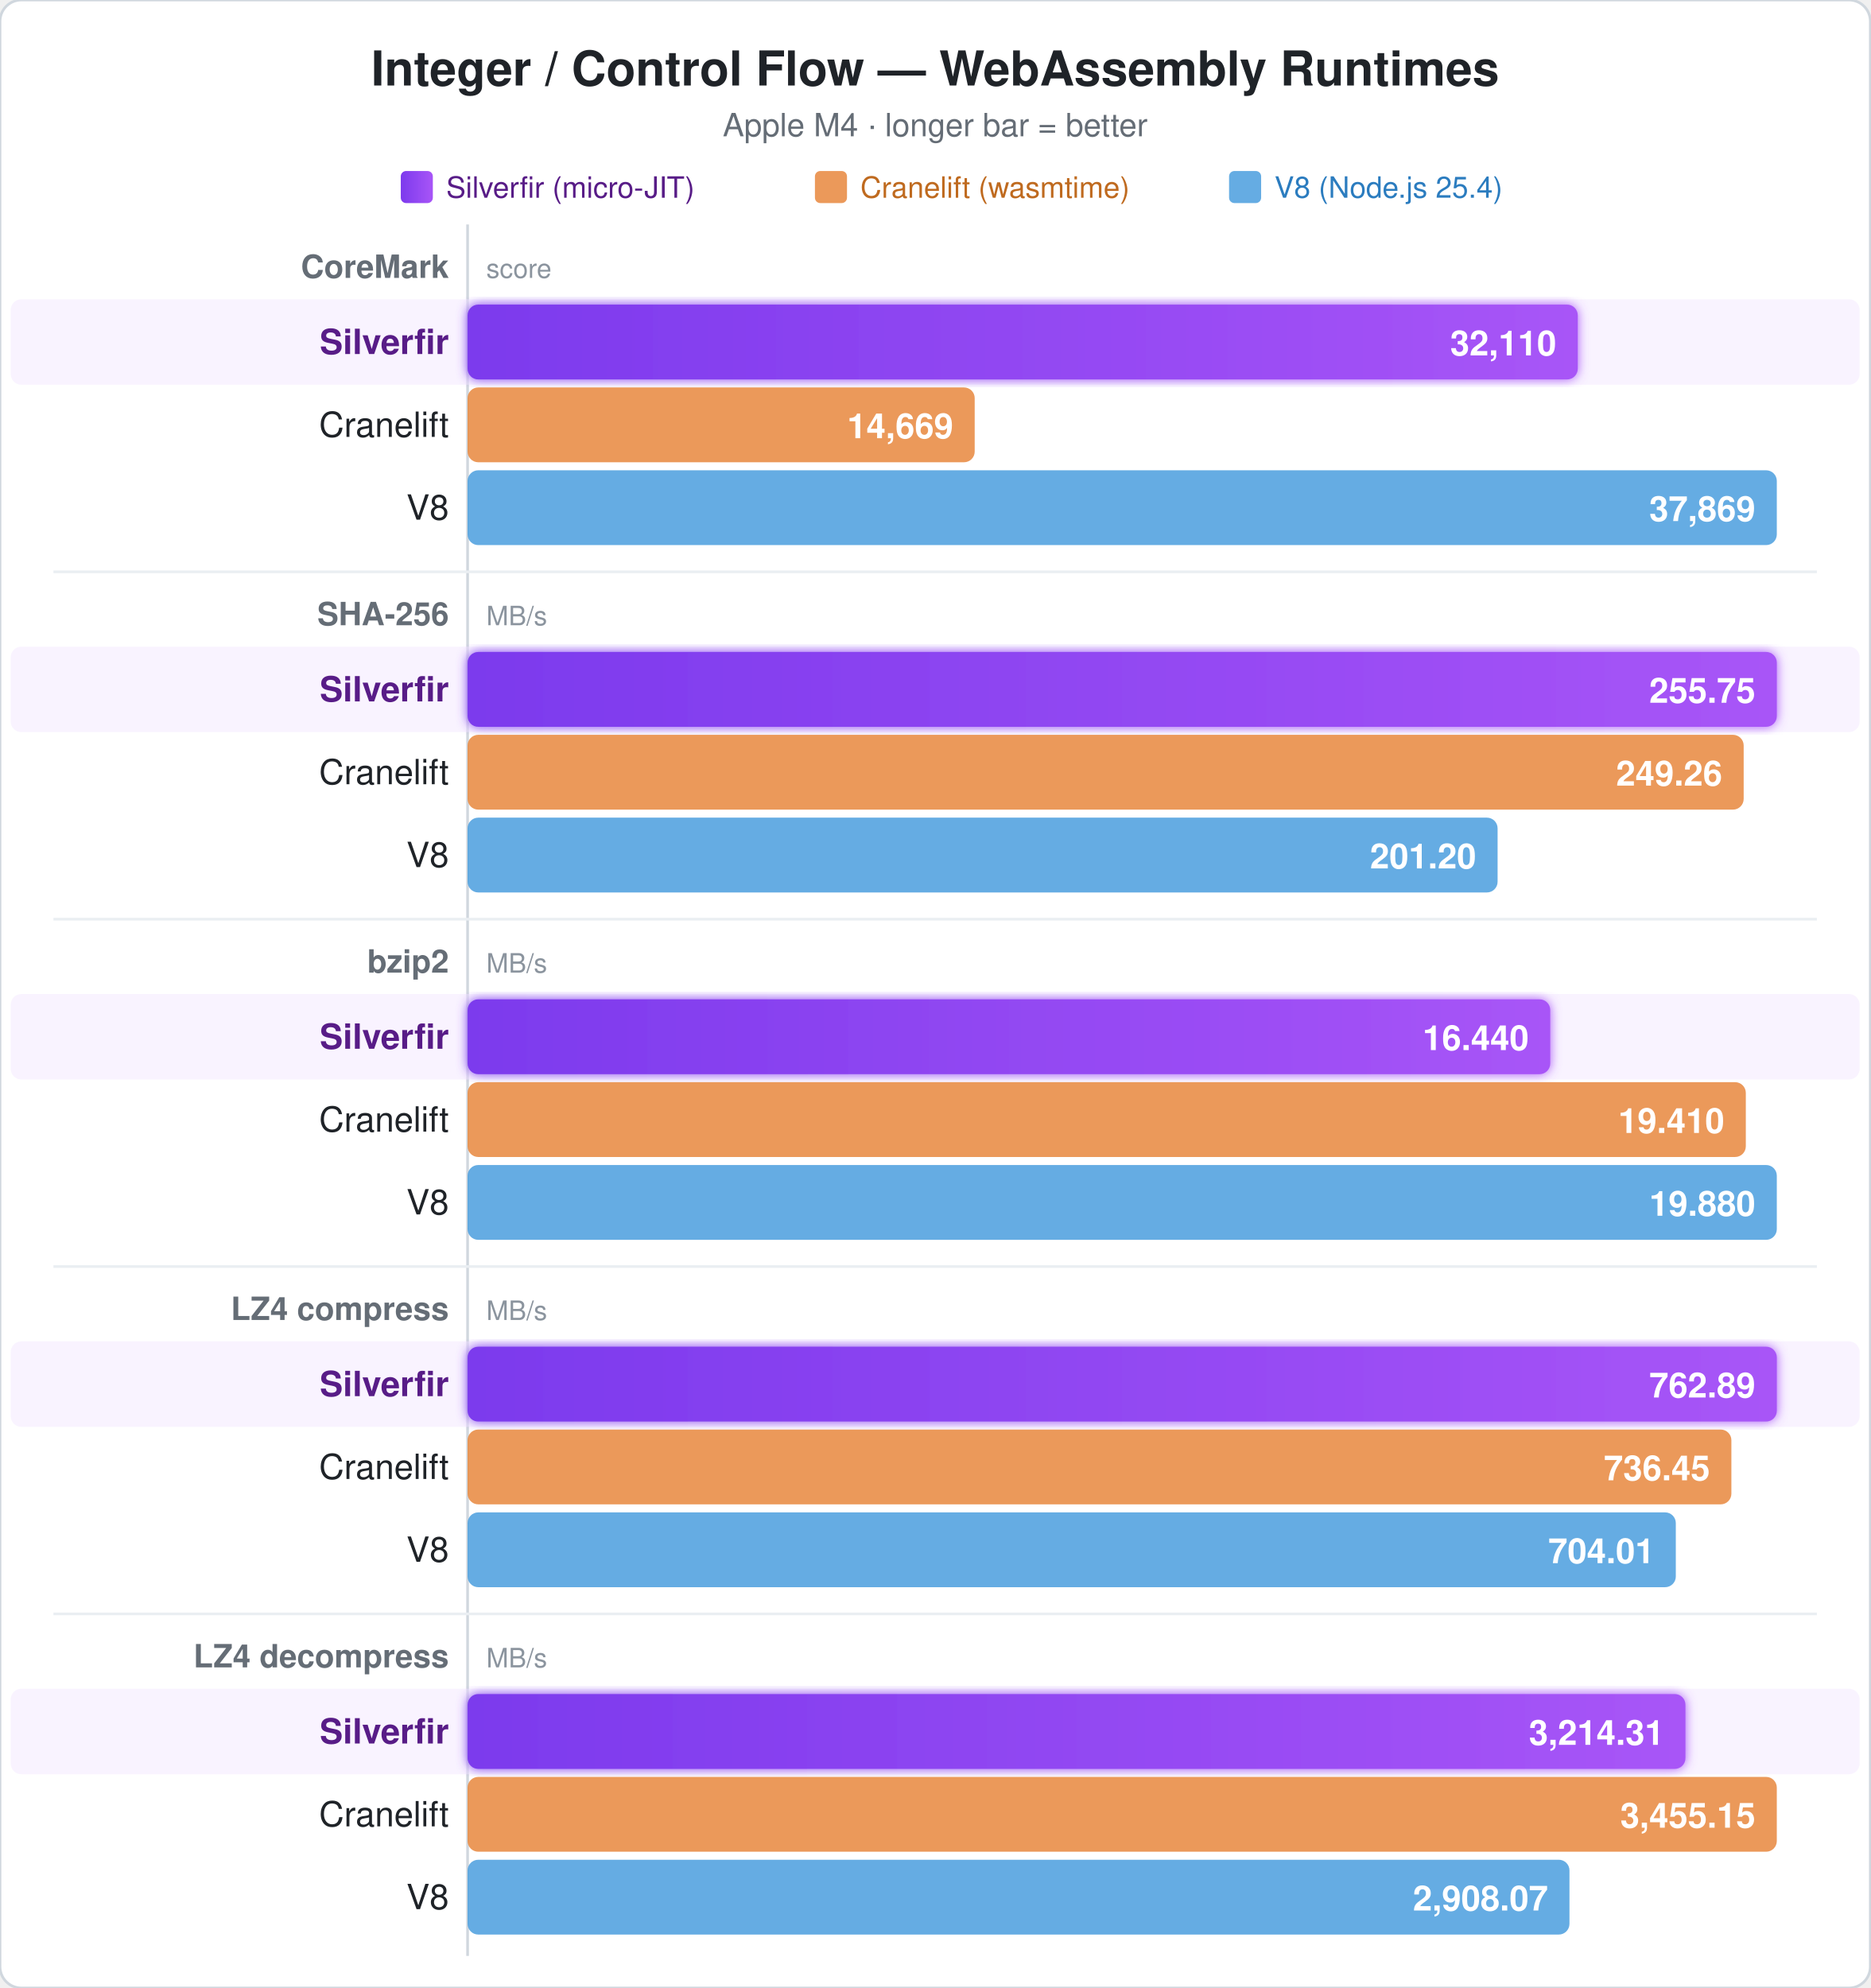
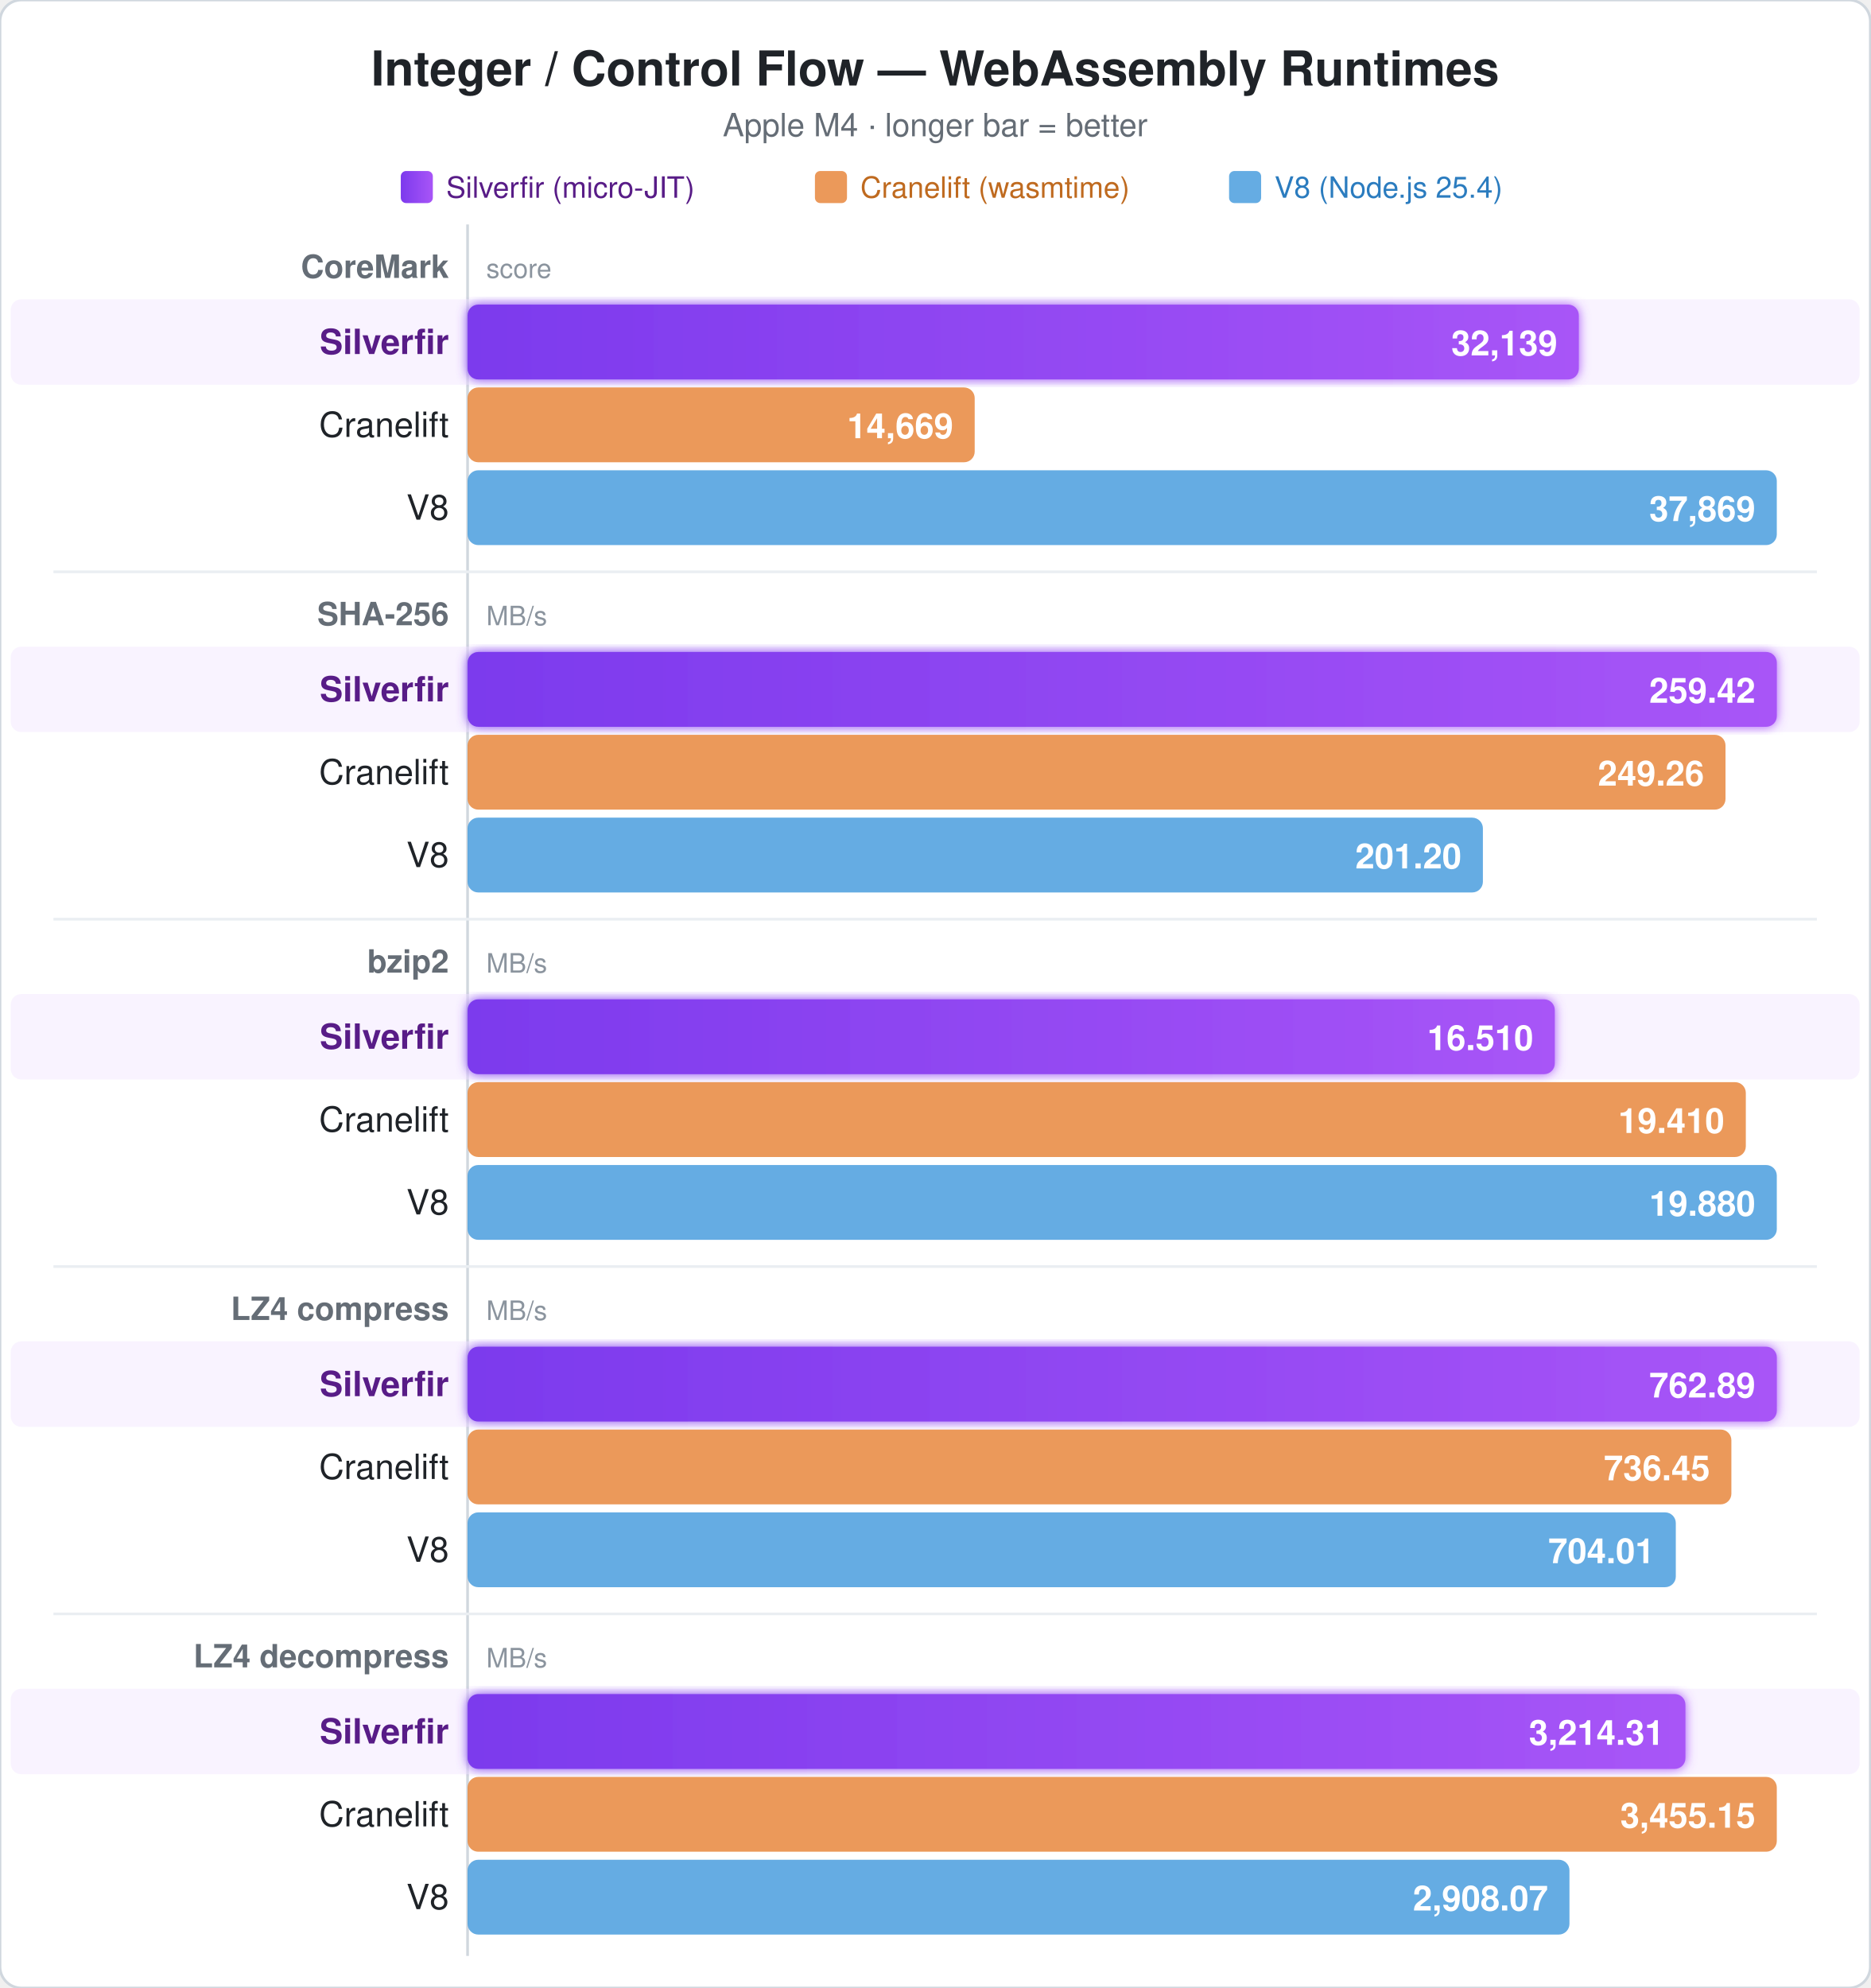
<svg xmlns="http://www.w3.org/2000/svg" role="img" viewBox="0 0 700 744" width="700" height="744">
  <defs>
    <linearGradient id="hlGrad" x1="0" y1="0" x2="1" y2="0">
      <stop offset="0%" stop-color="#7c3aed" />
      <stop offset="100%" stop-color="#a855f7" />
    </linearGradient>
    <filter id="glow">
      <feGaussianBlur stdDeviation="2" result="blur" />
      <feMerge>
        <feMergeNode in="blur" />
        <feMergeNode in="SourceGraphic" />
      </feMerge>
    </filter>
  </defs>
  <rect width="700" height="744" rx="8" ry="8" fill="#ffffff" stroke="#d0d7de" stroke-width="1" />
  <text x="350.0" y="32" text-anchor="middle" fill="#1f2328" font-family="Segoe UI,Helvetica,Arial,sans-serif" font-size="18" font-weight="600">Integer / Control Flow — WebAssembly Runtimes</text>
  <text x="350.0" y="51" text-anchor="middle" fill="#656d76" font-family="Segoe UI,Helvetica,Arial,sans-serif" font-size="12">Apple M4  ·  longer bar = better</text>
  <rect x="150.0" y="64" width="12" height="12" rx="2" fill="url(#hlGrad)" />
  <text x="167.0" y="74" fill="#581c87" font-family="Segoe UI,Helvetica,Arial,sans-serif" font-size="11">Silverfir (micro-JIT)</text>
  <rect x="305.0" y="64" width="12" height="12" rx="2" fill="#e8873d" opacity="0.85" />
  <text x="322.0" y="74" fill="#bf6a1f" font-family="Segoe UI,Helvetica,Arial,sans-serif" font-size="11">Cranelift (wasmtime)</text>
  <rect x="460.0" y="64" width="12" height="12" rx="2" fill="#4a9ede" opacity="0.85" />
  <text x="477.0" y="74" fill="#2b7cbf" font-family="Segoe UI,Helvetica,Arial,sans-serif" font-size="11">V8 (Node.js 25.4)</text>
  <line x1="175" y1="84" x2="175" y2="732" stroke="#d0d7de" stroke-width="1" />
  <text x="168" y="104.0" text-anchor="end" fill="#656d76" font-family="Segoe UI,Helvetica,Arial,sans-serif" font-size="12" font-weight="600">CoreMark</text>
  <text x="182" y="104.0" fill="#8b949e" font-family="Segoe UI,Helvetica,Arial,sans-serif" font-size="10">score</text>
  <rect x="4" y="112" width="692" height="32" rx="4" fill="#f3e8ff" opacity="0.5" />
  <text x="168" y="132.5" text-anchor="end" fill="#581c87" font-family="Segoe UI,Helvetica,Arial,sans-serif" font-size="13" font-weight="700">Silverfir</text>
-   <rect x="175" y="114" width="415.5" height="28" rx="4" fill="url(#hlGrad)" filter="url(#glow)">
-     <animate attributeName="width" from="0" to="415.5" dur="0.35s" fill="freeze" />
+   <rect x="175" y="114" width="415.9" height="28" rx="4" fill="url(#hlGrad)" filter="url(#glow)">
+     <animate attributeName="width" from="0" to="415.9" dur="0.35s" fill="freeze" />
  </rect>
-   <text x="582.5" y="133.0" text-anchor="end" fill="#ffffff" font-family="Segoe UI,Helvetica,Arial,sans-serif" font-size="13" font-weight="700">32,110</text>
+   <text x="582.9" y="133.0" text-anchor="end" fill="#ffffff" font-family="Segoe UI,Helvetica,Arial,sans-serif" font-size="13" font-weight="700">32,139</text>
  <text x="168" y="163.5" text-anchor="end" fill="#1f2328" font-family="Segoe UI,Helvetica,Arial,sans-serif" font-size="13" font-weight="400">Cranelift</text>
  <rect x="175" y="145" width="189.8" height="28" rx="4" fill="#e8873d" opacity="0.85">
    <animate attributeName="width" from="0" to="189.8" dur="0.39s" fill="freeze" />
  </rect>
  <text x="356.8" y="164.0" text-anchor="end" fill="#ffffff" font-family="Segoe UI,Helvetica,Arial,sans-serif" font-size="13" font-weight="700">14,669</text>
  <text x="168" y="194.5" text-anchor="end" fill="#1f2328" font-family="Segoe UI,Helvetica,Arial,sans-serif" font-size="13" font-weight="400">V8</text>
  <rect x="175" y="176" width="490.0" height="28" rx="4" fill="#4a9ede" opacity="0.85">
    <animate attributeName="width" from="0" to="490.0" dur="0.43s" fill="freeze" />
  </rect>
  <text x="657.0" y="195.0" text-anchor="end" fill="#ffffff" font-family="Segoe UI,Helvetica,Arial,sans-serif" font-size="13" font-weight="700">37,869</text>
  <line x1="20" y1="214" x2="680" y2="214" stroke="#eaeef2" stroke-width="1" />
  <text x="168" y="234.0" text-anchor="end" fill="#656d76" font-family="Segoe UI,Helvetica,Arial,sans-serif" font-size="12" font-weight="600">SHA-256</text>
  <text x="182" y="234.0" fill="#8b949e" font-family="Segoe UI,Helvetica,Arial,sans-serif" font-size="10">MB/s</text>
  <rect x="4" y="242" width="692" height="32" rx="4" fill="#f3e8ff" opacity="0.5" />
  <text x="168" y="262.5" text-anchor="end" fill="#581c87" font-family="Segoe UI,Helvetica,Arial,sans-serif" font-size="13" font-weight="700">Silverfir</text>
  <rect x="175" y="244" width="490.0" height="28" rx="4" fill="url(#hlGrad)" filter="url(#glow)">
    <animate attributeName="width" from="0" to="490.0" dur="0.39s" fill="freeze" />
  </rect>
-   <text x="657.0" y="263.0" text-anchor="end" fill="#ffffff" font-family="Segoe UI,Helvetica,Arial,sans-serif" font-size="13" font-weight="700">255.75</text>
+   <text x="657.0" y="263.0" text-anchor="end" fill="#ffffff" font-family="Segoe UI,Helvetica,Arial,sans-serif" font-size="13" font-weight="700">259.42</text>
  <text x="168" y="293.5" text-anchor="end" fill="#1f2328" font-family="Segoe UI,Helvetica,Arial,sans-serif" font-size="13" font-weight="400">Cranelift</text>
-   <rect x="175" y="275" width="477.6" height="28" rx="4" fill="#e8873d" opacity="0.85">
-     <animate attributeName="width" from="0" to="477.6" dur="0.43s" fill="freeze" />
+   <rect x="175" y="275" width="470.8" height="28" rx="4" fill="#e8873d" opacity="0.85">
+     <animate attributeName="width" from="0" to="470.8" dur="0.43s" fill="freeze" />
  </rect>
-   <text x="644.6" y="294.0" text-anchor="end" fill="#ffffff" font-family="Segoe UI,Helvetica,Arial,sans-serif" font-size="13" font-weight="700">249.26</text>
+   <text x="637.8" y="294.0" text-anchor="end" fill="#ffffff" font-family="Segoe UI,Helvetica,Arial,sans-serif" font-size="13" font-weight="700">249.26</text>
  <text x="168" y="324.5" text-anchor="end" fill="#1f2328" font-family="Segoe UI,Helvetica,Arial,sans-serif" font-size="13" font-weight="400">V8</text>
-   <rect x="175" y="306" width="385.5" height="28" rx="4" fill="#4a9ede" opacity="0.85">
-     <animate attributeName="width" from="0" to="385.5" dur="0.47s" fill="freeze" />
+   <rect x="175" y="306" width="380.0" height="28" rx="4" fill="#4a9ede" opacity="0.85">
+     <animate attributeName="width" from="0" to="380.0" dur="0.47s" fill="freeze" />
  </rect>
-   <text x="552.5" y="325.0" text-anchor="end" fill="#ffffff" font-family="Segoe UI,Helvetica,Arial,sans-serif" font-size="13" font-weight="700">201.20</text>
+   <text x="547.0" y="325.0" text-anchor="end" fill="#ffffff" font-family="Segoe UI,Helvetica,Arial,sans-serif" font-size="13" font-weight="700">201.20</text>
  <line x1="20" y1="344" x2="680" y2="344" stroke="#eaeef2" stroke-width="1" />
  <text x="168" y="364.0" text-anchor="end" fill="#656d76" font-family="Segoe UI,Helvetica,Arial,sans-serif" font-size="12" font-weight="600">bzip2</text>
  <text x="182" y="364.0" fill="#8b949e" font-family="Segoe UI,Helvetica,Arial,sans-serif" font-size="10">MB/s</text>
  <rect x="4" y="372" width="692" height="32" rx="4" fill="#f3e8ff" opacity="0.5" />
  <text x="168" y="392.5" text-anchor="end" fill="#581c87" font-family="Segoe UI,Helvetica,Arial,sans-serif" font-size="13" font-weight="700">Silverfir</text>
-   <rect x="175" y="374" width="405.2" height="28" rx="4" fill="url(#hlGrad)" filter="url(#glow)">
-     <animate attributeName="width" from="0" to="405.2" dur="0.43s" fill="freeze" />
+   <rect x="175" y="374" width="406.9" height="28" rx="4" fill="url(#hlGrad)" filter="url(#glow)">
+     <animate attributeName="width" from="0" to="406.9" dur="0.43s" fill="freeze" />
  </rect>
-   <text x="572.2" y="393.0" text-anchor="end" fill="#ffffff" font-family="Segoe UI,Helvetica,Arial,sans-serif" font-size="13" font-weight="700">16.440</text>
+   <text x="573.9" y="393.0" text-anchor="end" fill="#ffffff" font-family="Segoe UI,Helvetica,Arial,sans-serif" font-size="13" font-weight="700">16.510</text>
  <text x="168" y="423.5" text-anchor="end" fill="#1f2328" font-family="Segoe UI,Helvetica,Arial,sans-serif" font-size="13" font-weight="400">Cranelift</text>
  <rect x="175" y="405" width="478.4" height="28" rx="4" fill="#e8873d" opacity="0.85">
    <animate attributeName="width" from="0" to="478.4" dur="0.47s" fill="freeze" />
  </rect>
  <text x="645.4" y="424.0" text-anchor="end" fill="#ffffff" font-family="Segoe UI,Helvetica,Arial,sans-serif" font-size="13" font-weight="700">19.410</text>
  <text x="168" y="454.5" text-anchor="end" fill="#1f2328" font-family="Segoe UI,Helvetica,Arial,sans-serif" font-size="13" font-weight="400">V8</text>
  <rect x="175" y="436" width="490.0" height="28" rx="4" fill="#4a9ede" opacity="0.85">
    <animate attributeName="width" from="0" to="490.0" dur="0.51s" fill="freeze" />
  </rect>
  <text x="657.0" y="455.0" text-anchor="end" fill="#ffffff" font-family="Segoe UI,Helvetica,Arial,sans-serif" font-size="13" font-weight="700">19.880</text>
  <line x1="20" y1="474" x2="680" y2="474" stroke="#eaeef2" stroke-width="1" />
  <text x="168" y="494.0" text-anchor="end" fill="#656d76" font-family="Segoe UI,Helvetica,Arial,sans-serif" font-size="12" font-weight="600">LZ4 compress</text>
  <text x="182" y="494.0" fill="#8b949e" font-family="Segoe UI,Helvetica,Arial,sans-serif" font-size="10">MB/s</text>
  <rect x="4" y="502" width="692" height="32" rx="4" fill="#f3e8ff" opacity="0.5" />
  <text x="168" y="522.5" text-anchor="end" fill="#581c87" font-family="Segoe UI,Helvetica,Arial,sans-serif" font-size="13" font-weight="700">Silverfir</text>
  <rect x="175" y="504" width="490.0" height="28" rx="4" fill="url(#hlGrad)" filter="url(#glow)">
    <animate attributeName="width" from="0" to="490.0" dur="0.47s" fill="freeze" />
  </rect>
  <text x="657.0" y="523.0" text-anchor="end" fill="#ffffff" font-family="Segoe UI,Helvetica,Arial,sans-serif" font-size="13" font-weight="700">762.89</text>
  <text x="168" y="553.5" text-anchor="end" fill="#1f2328" font-family="Segoe UI,Helvetica,Arial,sans-serif" font-size="13" font-weight="400">Cranelift</text>
  <rect x="175" y="535" width="473.0" height="28" rx="4" fill="#e8873d" opacity="0.85">
    <animate attributeName="width" from="0" to="473.0" dur="0.51s" fill="freeze" />
  </rect>
  <text x="640.0" y="554.0" text-anchor="end" fill="#ffffff" font-family="Segoe UI,Helvetica,Arial,sans-serif" font-size="13" font-weight="700">736.45</text>
  <text x="168" y="584.5" text-anchor="end" fill="#1f2328" font-family="Segoe UI,Helvetica,Arial,sans-serif" font-size="13" font-weight="400">V8</text>
  <rect x="175" y="566" width="452.2" height="28" rx="4" fill="#4a9ede" opacity="0.85">
    <animate attributeName="width" from="0" to="452.2" dur="0.55s" fill="freeze" />
  </rect>
  <text x="619.2" y="585.0" text-anchor="end" fill="#ffffff" font-family="Segoe UI,Helvetica,Arial,sans-serif" font-size="13" font-weight="700">704.01</text>
  <line x1="20" y1="604" x2="680" y2="604" stroke="#eaeef2" stroke-width="1" />
  <text x="168" y="624.0" text-anchor="end" fill="#656d76" font-family="Segoe UI,Helvetica,Arial,sans-serif" font-size="12" font-weight="600">LZ4 decompress</text>
  <text x="182" y="624.0" fill="#8b949e" font-family="Segoe UI,Helvetica,Arial,sans-serif" font-size="10">MB/s</text>
  <rect x="4" y="632" width="692" height="32" rx="4" fill="#f3e8ff" opacity="0.5" />
  <text x="168" y="652.5" text-anchor="end" fill="#581c87" font-family="Segoe UI,Helvetica,Arial,sans-serif" font-size="13" font-weight="700">Silverfir</text>
  <rect x="175" y="634" width="455.8" height="28" rx="4" fill="url(#hlGrad)" filter="url(#glow)">
    <animate attributeName="width" from="0" to="455.8" dur="0.51s" fill="freeze" />
  </rect>
  <text x="622.8" y="653.0" text-anchor="end" fill="#ffffff" font-family="Segoe UI,Helvetica,Arial,sans-serif" font-size="13" font-weight="700">3,214.31</text>
  <text x="168" y="683.5" text-anchor="end" fill="#1f2328" font-family="Segoe UI,Helvetica,Arial,sans-serif" font-size="13" font-weight="400">Cranelift</text>
  <rect x="175" y="665" width="490.0" height="28" rx="4" fill="#e8873d" opacity="0.85">
    <animate attributeName="width" from="0" to="490.0" dur="0.55s" fill="freeze" />
  </rect>
  <text x="657.0" y="684.0" text-anchor="end" fill="#ffffff" font-family="Segoe UI,Helvetica,Arial,sans-serif" font-size="13" font-weight="700">3,455.15</text>
  <text x="168" y="714.5" text-anchor="end" fill="#1f2328" font-family="Segoe UI,Helvetica,Arial,sans-serif" font-size="13" font-weight="400">V8</text>
  <rect x="175" y="696" width="412.4" height="28" rx="4" fill="#4a9ede" opacity="0.85">
    <animate attributeName="width" from="0" to="412.4" dur="0.59s" fill="freeze" />
  </rect>
  <text x="579.4" y="715.0" text-anchor="end" fill="#ffffff" font-family="Segoe UI,Helvetica,Arial,sans-serif" font-size="13" font-weight="700">2,908.07</text>
</svg>
